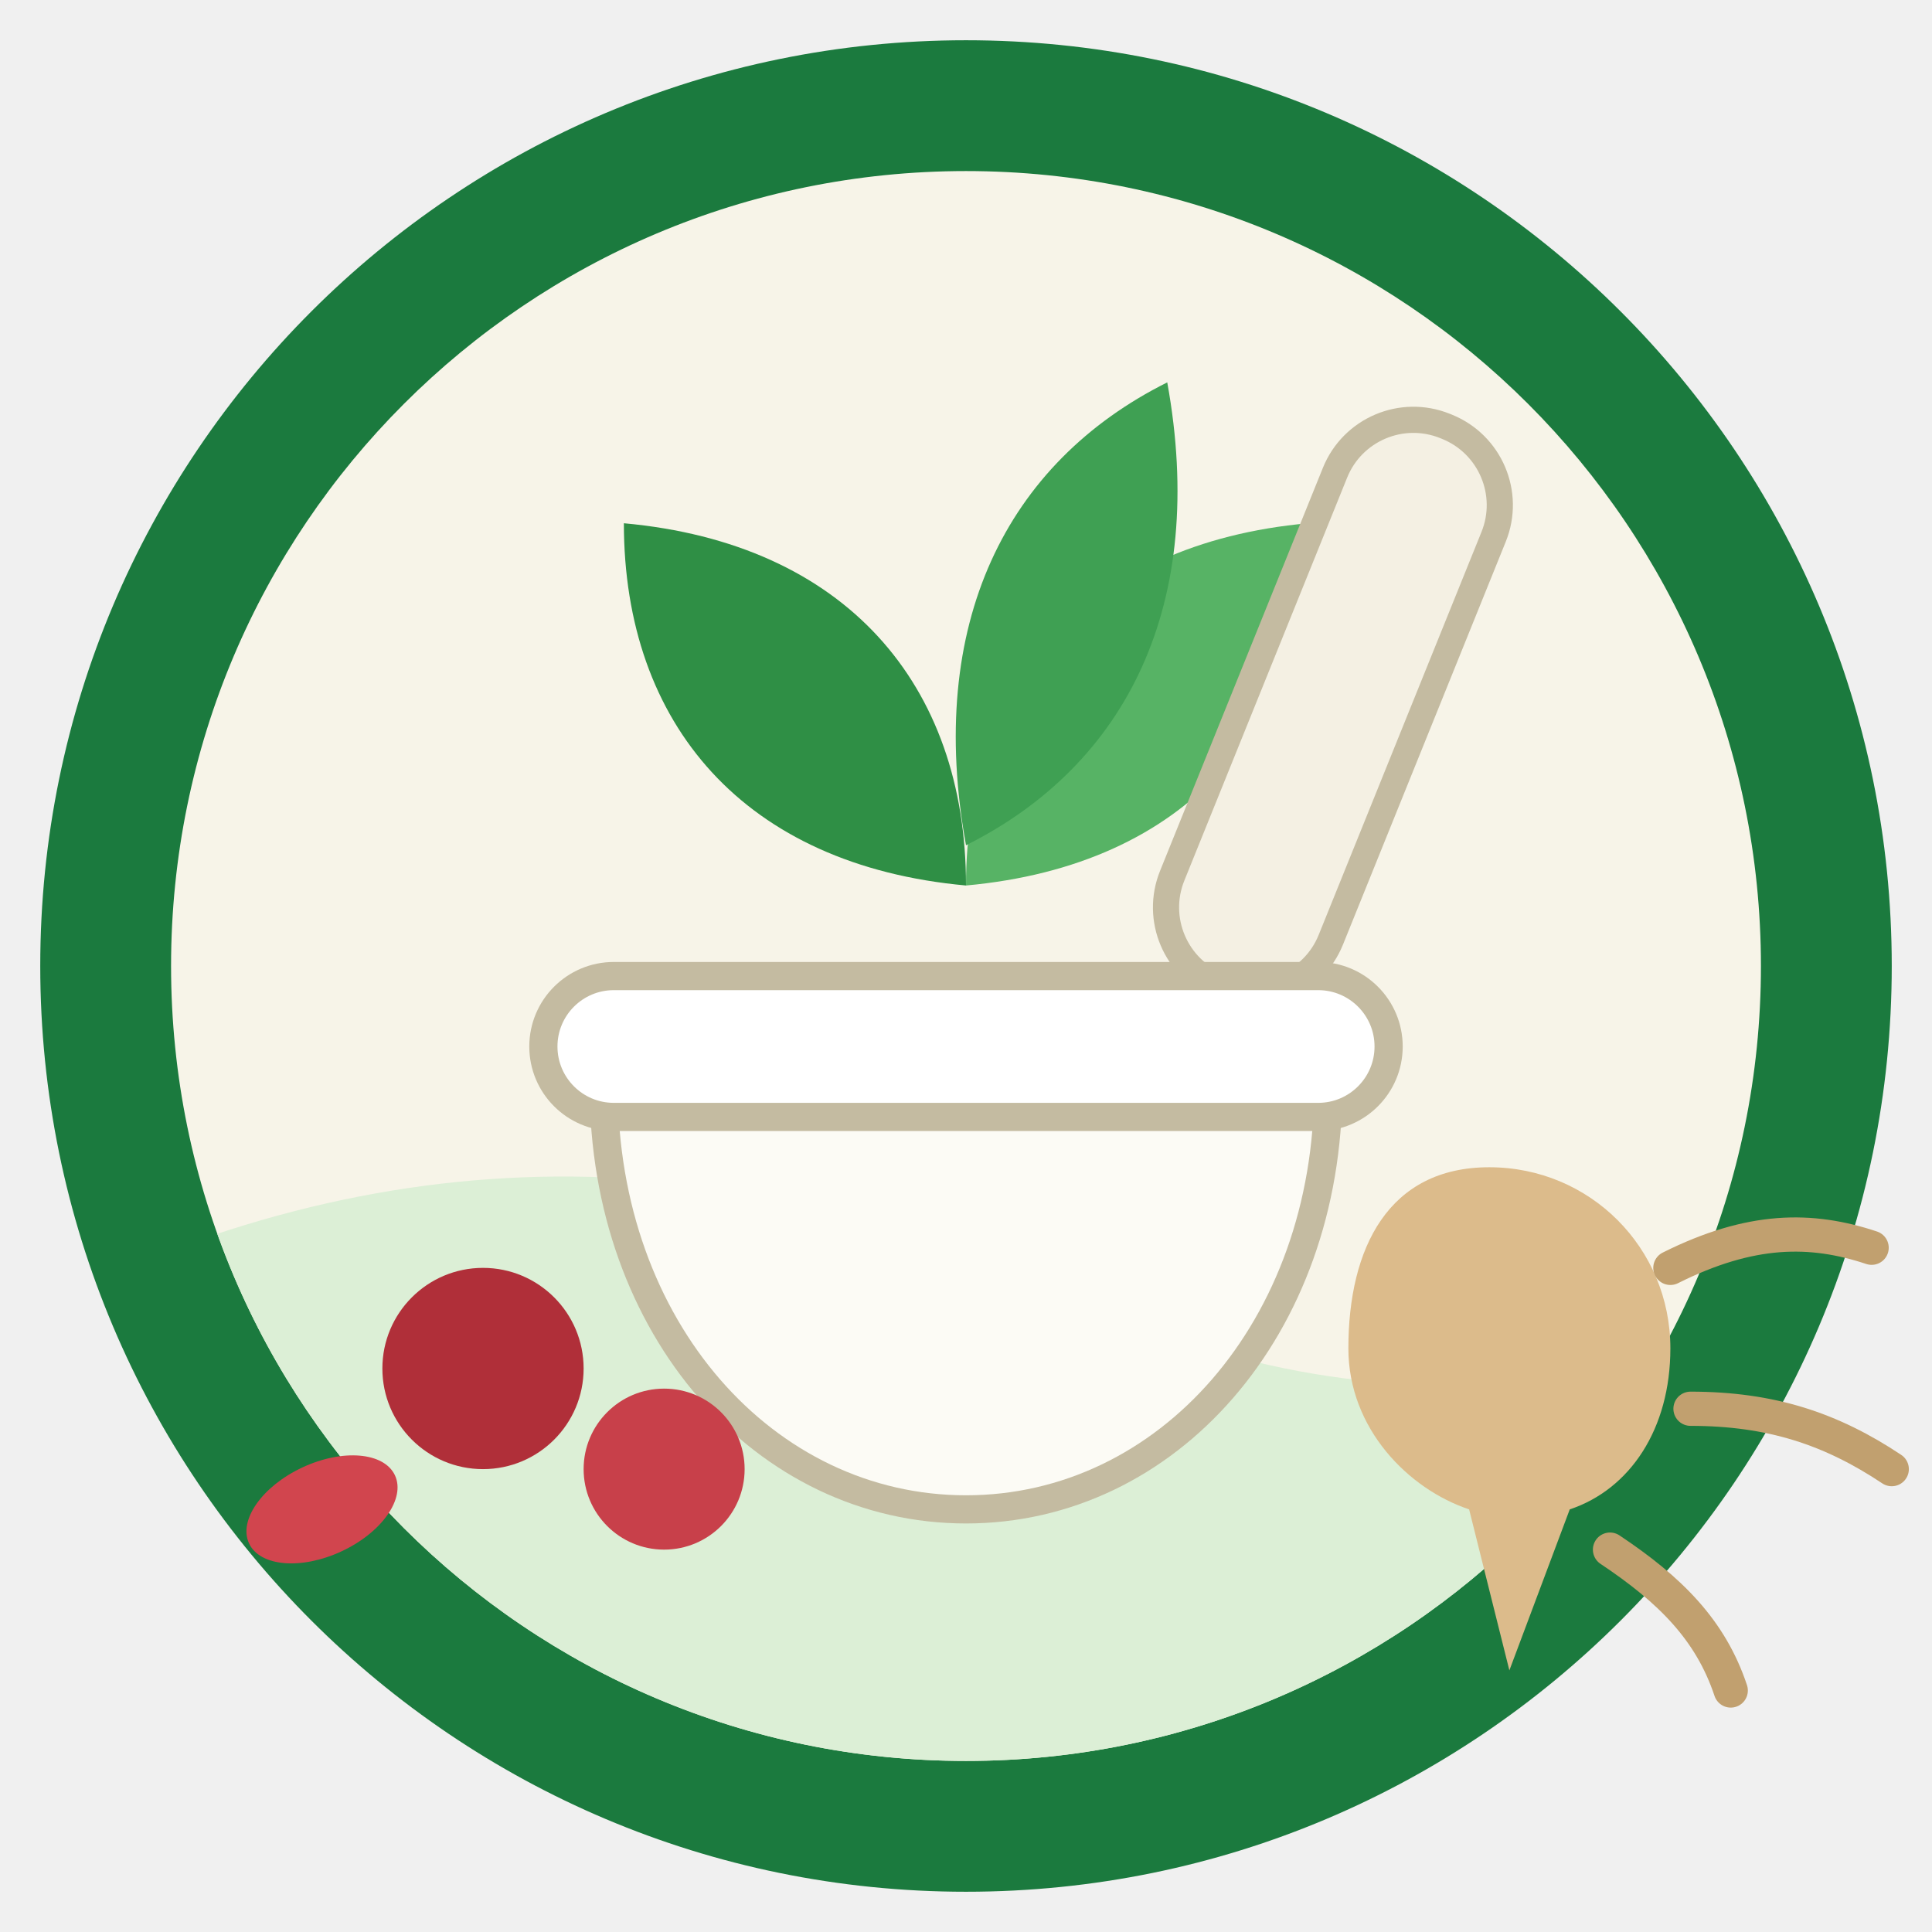
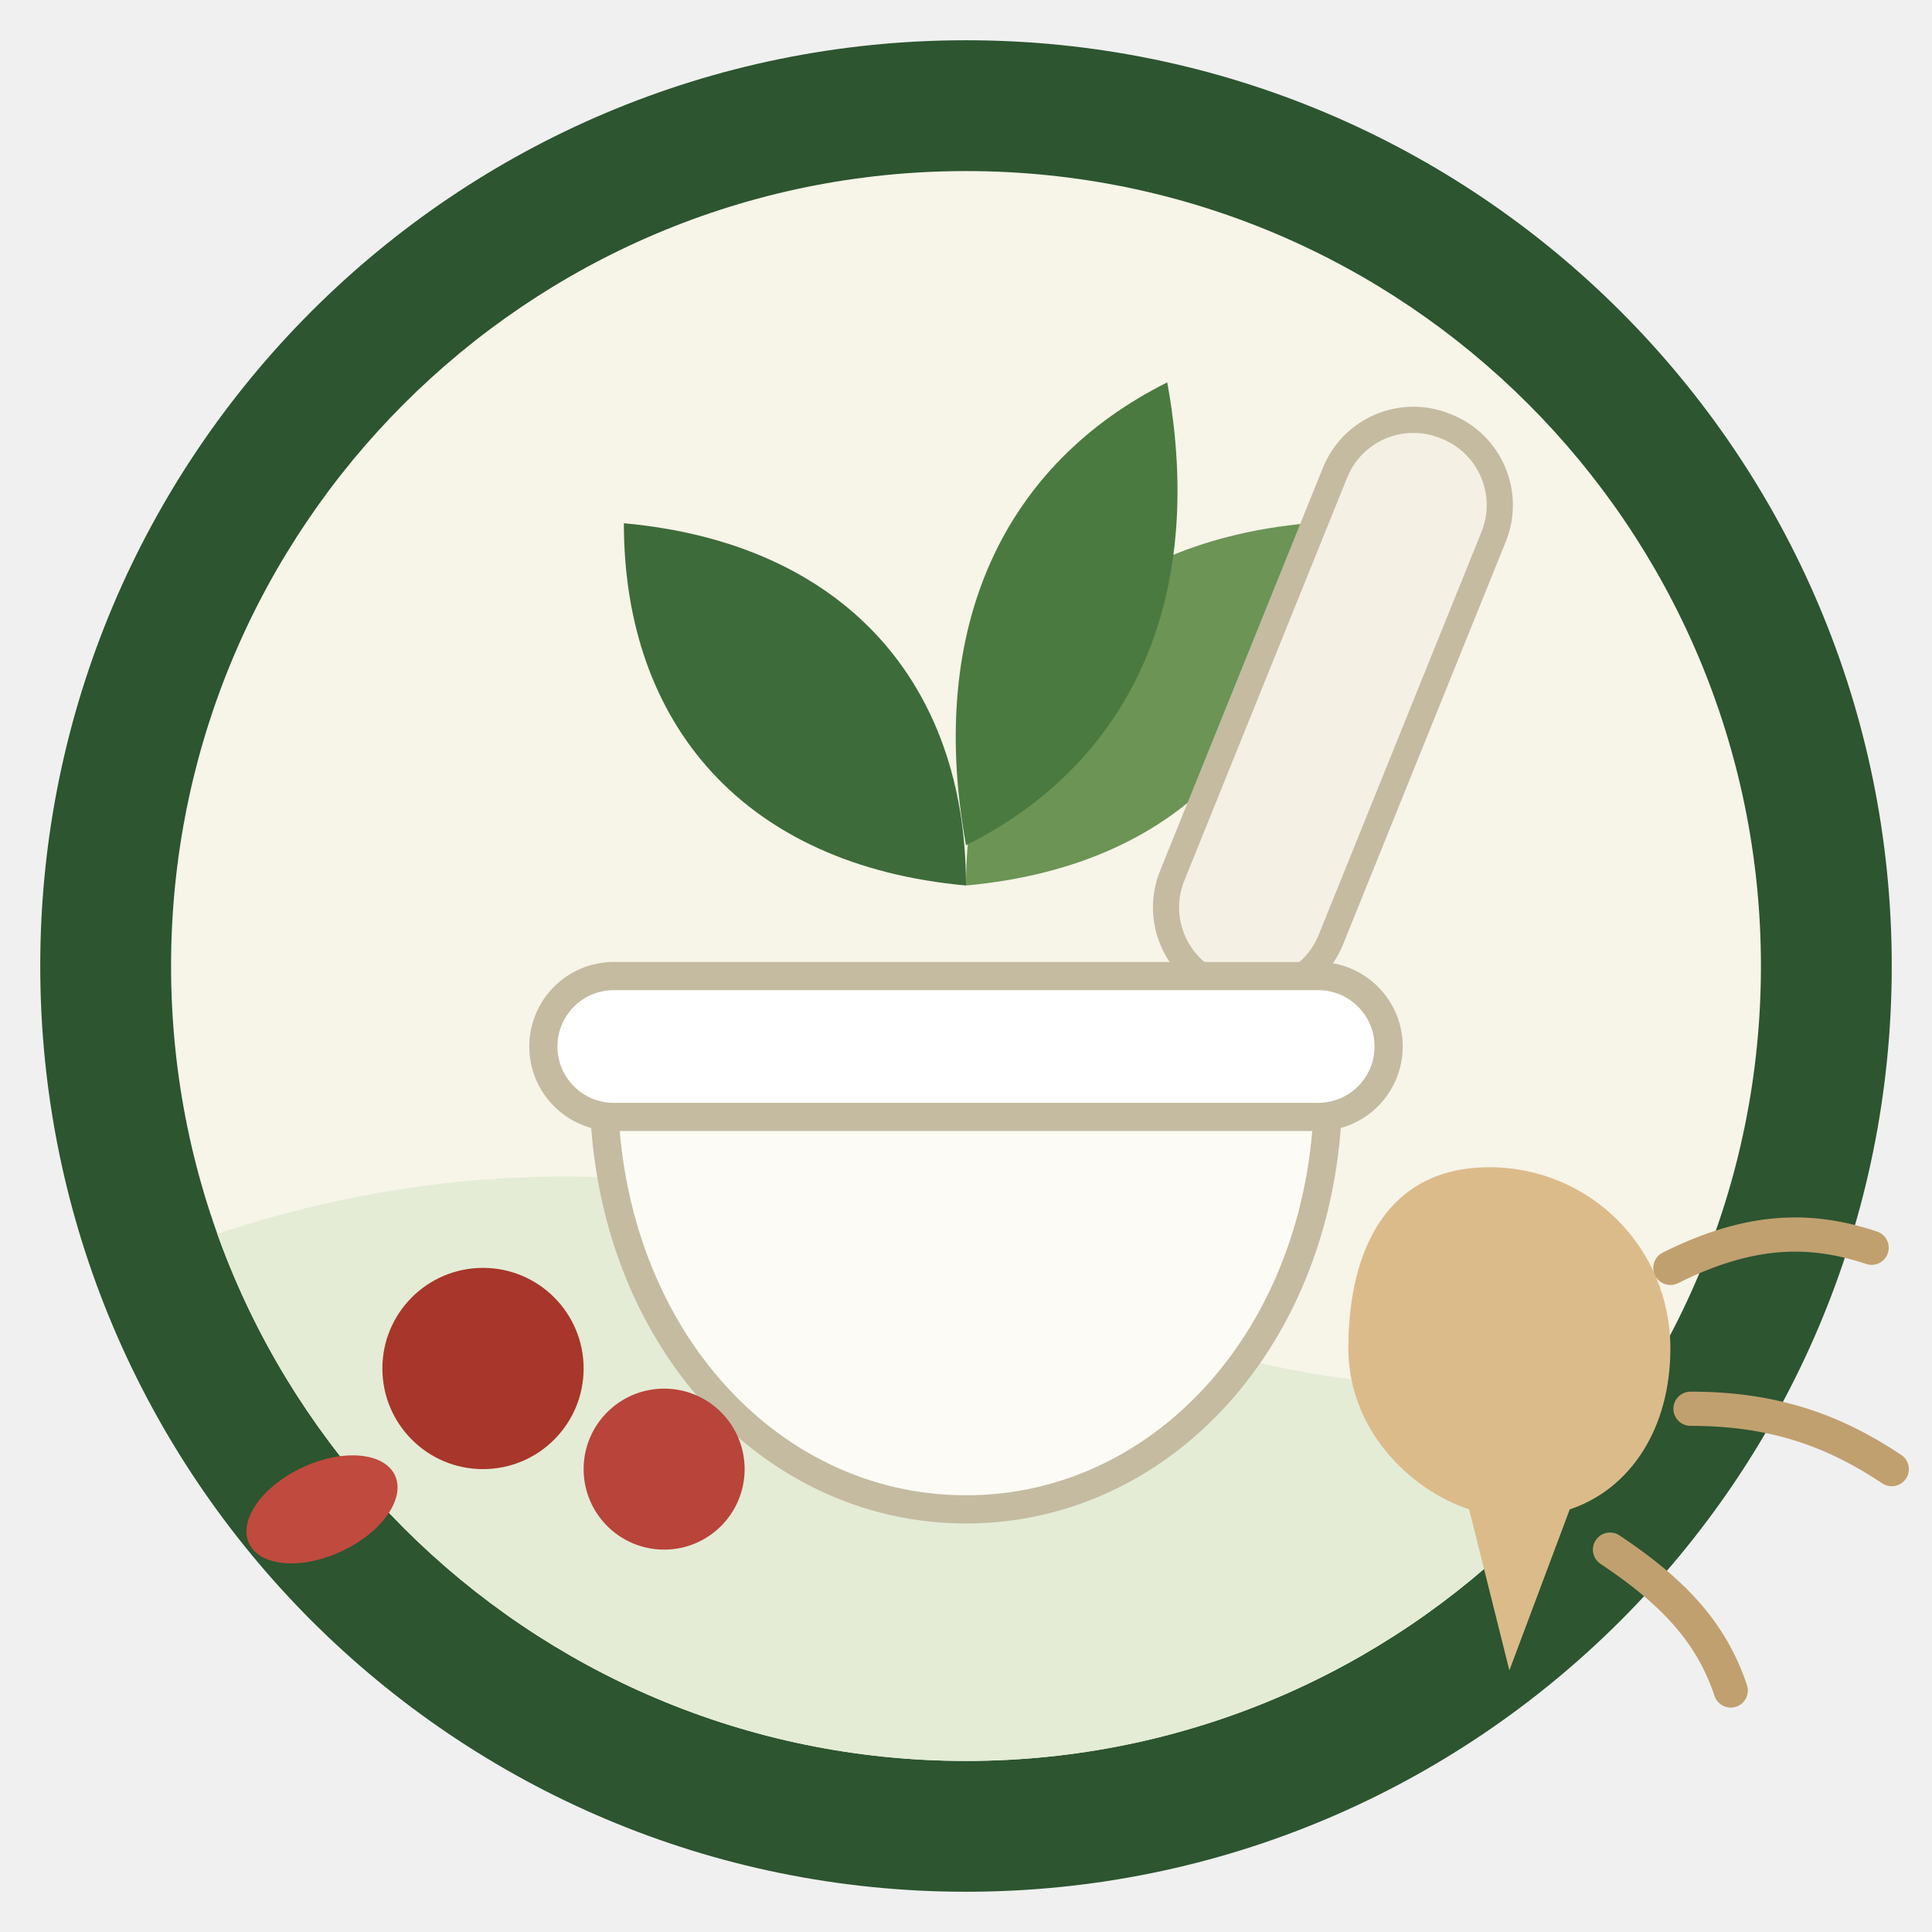
<svg xmlns="http://www.w3.org/2000/svg" viewBox="0 0 96 96">
  <defs>
    <clipPath id="c">
      <circle cx="48" cy="48" r="39.5" />
    </clipPath>
  </defs>
-   <circle cx="48" cy="48" r="46" fill="#1b7a3e" />
+   <circle cx="48" cy="48" r="46" fill="#2c5530" />
  <circle cx="48" cy="48" r="39.5" fill="#f7f4e8" />
  <g clip-path="url(#c)">
-     <path d="M0 66Q26 52 52 64T96 58v40H0z" fill="#dcefd6" />
+     <path d="M0 66Q26 52 52 64T96 58v40H0z" fill="#e4ecd6" />
  </g>
-   <path d="M48 44c-11-1-17-8-17-18 11 1 17 8 17 18z" fill="#2f8f45" />
-   <path d="M48 44c11-1 17-8 17-18-11 1-17 8-17 18z" fill="#57b365" />
-   <path d="M48 42c-2-11 2-19 10-23 2 11-2 19-10 23z" fill="#3fa053" />
+   <path d="M48 44c-11-1-17-8-17-18 11 1 17 8 17 18z" fill="#3d6b3a" />
+   <path d="M48 44c11-1 17-8 17-18-11 1-17 8-17 18z" fill="#6b9455" />
+   <path d="M48 42c-2-11 2-19 10-23 2 11-2 19-10 23z" fill="#4a7a3f" />
  <rect x="62" y="20" width="8.5" height="30" rx="4.2" fill="#f4f0e3" stroke="#c4bba1" stroke-width="1.3" transform="rotate(22 66 35)" />
  <path d="M30 54h36c0 12-8 21-18 21s-18-9-18-21z" fill="#fcfbf5" stroke="#c4bba1" stroke-width="1.4" />
  <rect x="27" y="48.5" width="42" height="7" rx="3.5" fill="#ffffff" stroke="#c4bba1" stroke-width="1.4" />
  <path d="M74 58c5 0 9 4 9 9 0 4-2 7-5 8l-3 8 -2-8c-3-1-6-4-6-8 0-5 2-9 7-9z" fill="#dcbb8b" />
  <path d="M83 63c4-2 7-2 10-1M84 70c4 0 7 1 10 3M80 77c3 2 5 4 6 7" stroke="#c1a06f" stroke-width="1.7" fill="none" stroke-linecap="round" />
-   <circle cx="24" cy="68" r="5" fill="#b02f39" />
-   <circle cx="33" cy="73" r="4" fill="#c8404a" />
-   <ellipse cx="16" cy="75" rx="4" ry="2.3" fill="#d1454e" transform="rotate(-25 16 75)" />
+   <circle cx="24" cy="68" r="5" fill="#a8362a" />
+   <circle cx="33" cy="73" r="4" fill="#b8443a" />
+   <ellipse cx="16" cy="75" rx="4" ry="2.3" fill="#c04a3d" transform="rotate(-25 16 75)" />
</svg>
